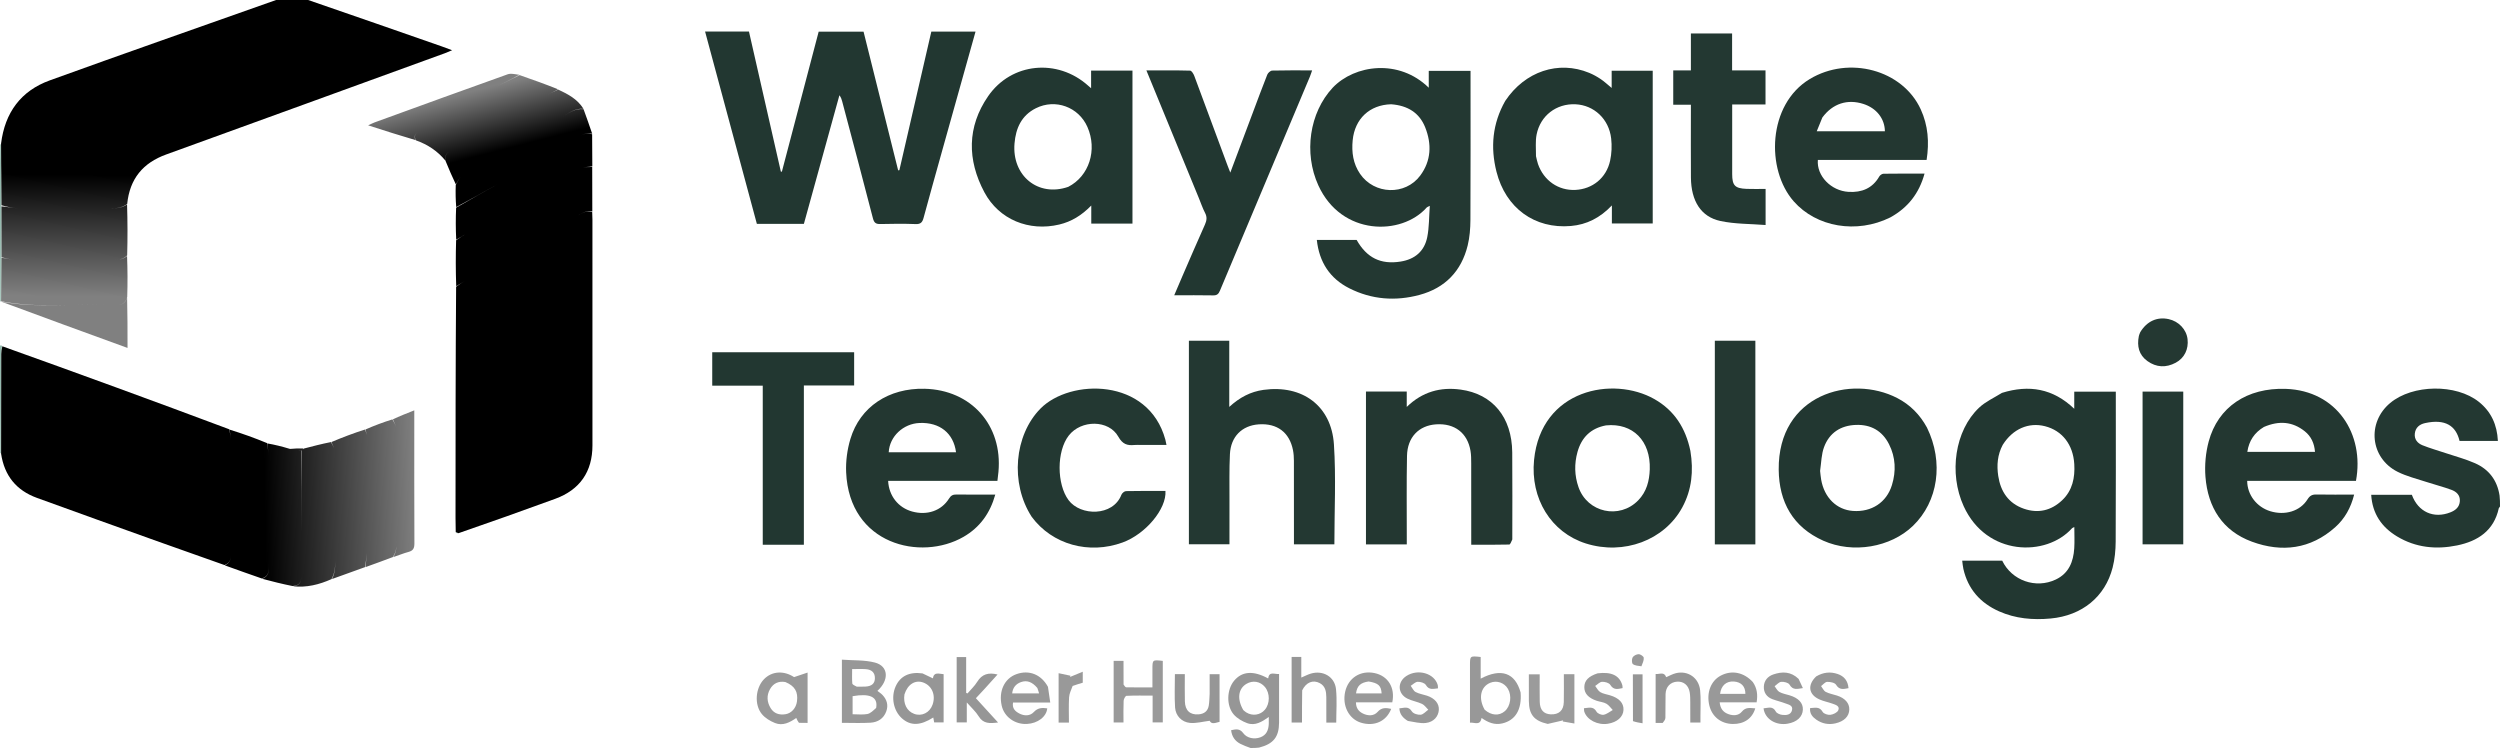
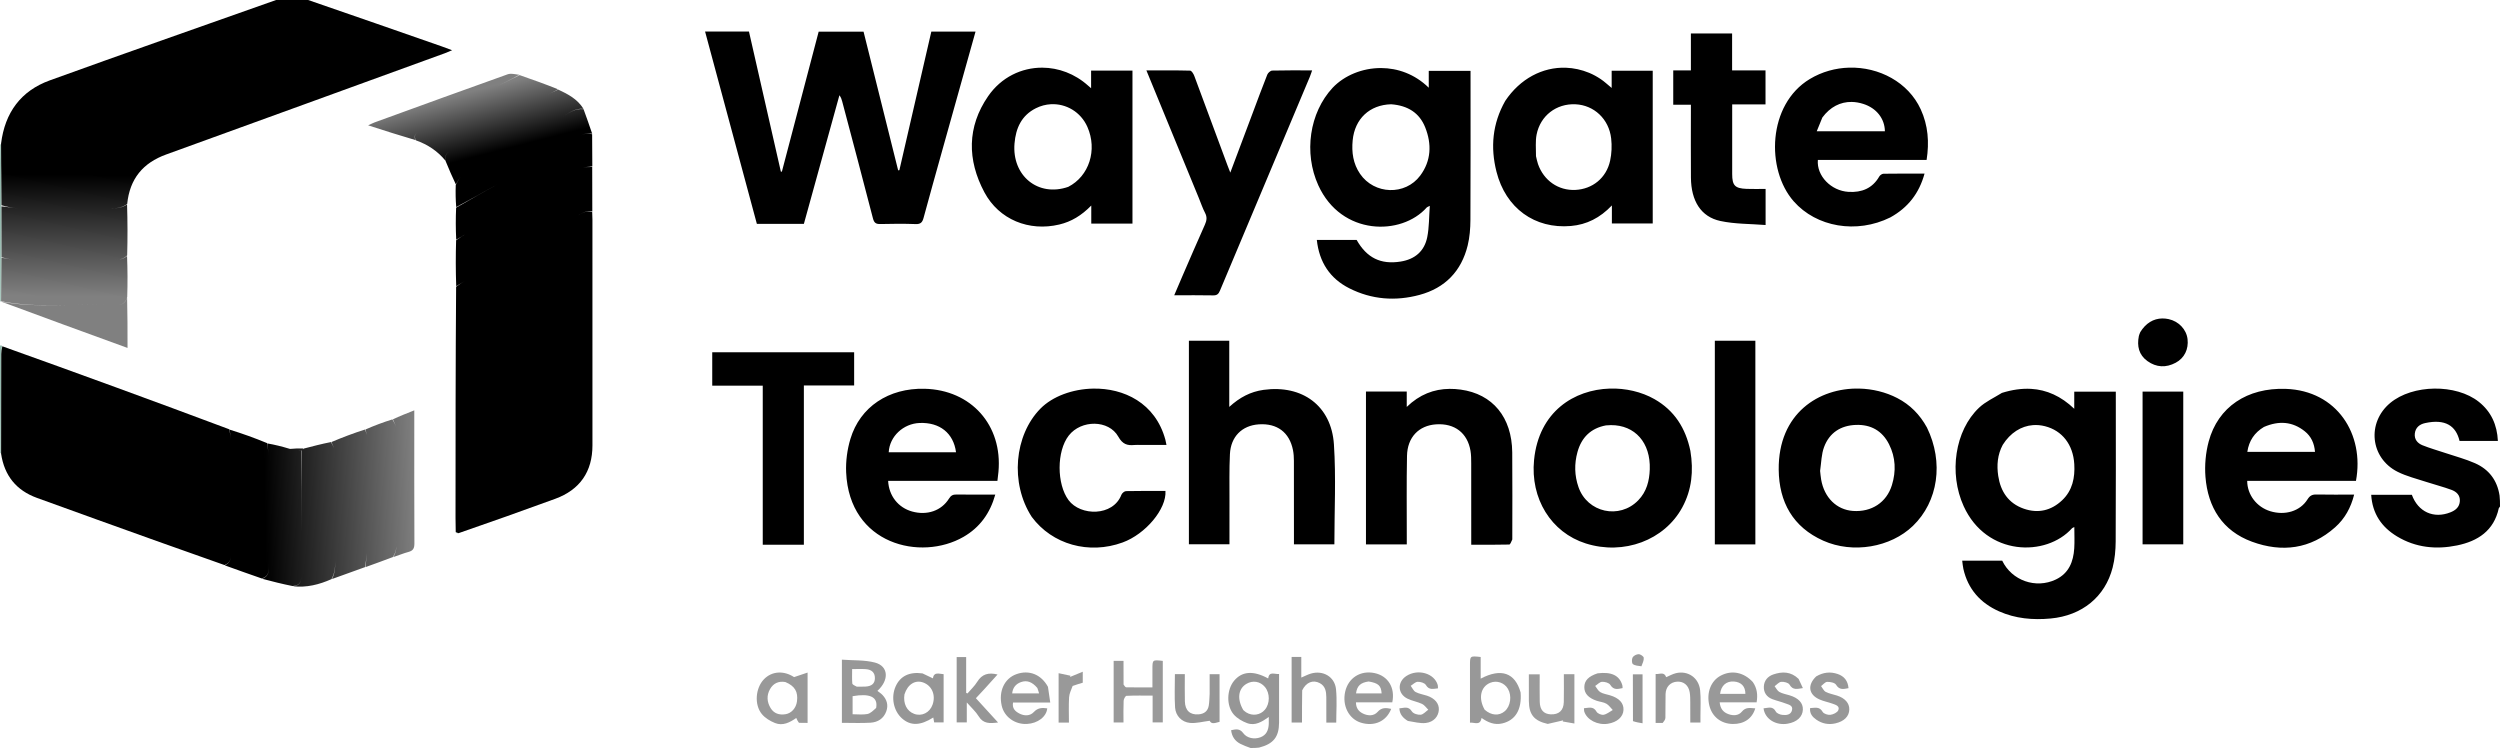
<svg xmlns="http://www.w3.org/2000/svg" xmlns:xlink="http://www.w3.org/1999/xlink" xml:space="preserve" viewBox="0 0 1992 596">
  <defs>
    <linearGradient id="c">
      <stop offset="0" style="stop-color:#000;stop-opacity:1" />
      <stop offset="1" style="stop-color:gray;stop-opacity:1" />
    </linearGradient>
    <linearGradient id="b">
      <stop offset="0" style="stop-color:#000;stop-opacity:1" />
      <stop offset="1" style="stop-color:gray;stop-opacity:1" />
    </linearGradient>
    <linearGradient id="a">
      <stop offset="0" style="stop-color:#000;stop-opacity:1" />
      <stop offset="1" style="stop-color:#7f7f7f;stop-opacity:1" />
    </linearGradient>
    <linearGradient xlink:href="#a" id="f" x1="693.405" x2="813.416" y1="-285.77" y2="-288.07" gradientUnits="userSpaceOnUse" />
    <linearGradient xlink:href="#b" id="e" x1="848.633" x2="835.834" y1="-577.719" y2="-627.291" gradientUnits="userSpaceOnUse" />
    <linearGradient xlink:href="#c" id="d" x1="482.914" x2="481.796" y1="-567.138" y2="-470.246" gradientUnits="userSpaceOnUse" />
  </defs>
-   <path d="M702.069-705.755c-60.129 21.305-120.354 42.342-180.336 64.05-22.972 8.315-35.775 25.602-38.817 50.368.052 16.488.122 32.559.22 49.096 4.4 1.139 8.766 2.36 13.14 2.394 11.907.096 23.814.105 35.722.102-11.908.003-23.815-.006-35.722-.102-4.374-.035-8.74-1.255-13.155-1.459-.012 13.821.02 27.175.053 40.528 3.496.674 6.99 1.911 10.49 1.933-3.5-.022-6.993-1.26-10.53-1.465-.114 11.883-.189 23.297-.22 34.703.044-.007.074-.09.074-.09 28.27 5.534 56.832 2.076 85.254 2.819-28.421-.742-56.975 2.735-85.093-2.492 33.507 12.46 66.855 24.594 100.537 36.85 0-13.999 0-27.13-.327-40.155-1.5 4.955-4.605 6.238-9.435 6.006 4.83.232 7.935-1.05 9.52-6.465.348-11.26.286-21.959-.133-32.635-3.314 2.766-6.814 3.117-10.735 3.094 3.92.023 7.421-.329 10.82-3.553.388-13.84.331-27.2-.081-40.547-4.989 3.281-10.257 3.082-15.594 3.061 5.337.021 10.605.219 15.687-3.486 2.04-20.227 12.636-32.786 31.104-39.473 74.056-26.817 148.063-53.771 222.084-80.686 1.565-.568 3.079-1.275 5.726-2.382-3.666-1.353-5.969-2.244-8.298-3.057-35.317-12.325-70.636-24.64-106.424-36.957z" style="fill:url(#d)" transform="translate(-482.068 705.755)" />
-   <path fill="#233832" d="M1992 403.55c-.332.775-.883 1.052-.966 1.431-3.918 17.929-16.714 26.224-33.259 29.616-16.638 3.411-32.914 1.797-47.783-7.162-12.297-7.409-19.692-18.109-20.62-33.18 10.918 0 21.655 0 32.393-.007 4.927 13.611 17.36 19.279 30.706 13.99 4.133-1.637 7.245-4.187 7.538-8.983s-2.846-7.524-6.685-8.947c-6.53-2.42-13.33-4.105-19.954-6.287-7.723-2.546-15.788-4.483-22.99-8.107-21.823-10.982-24.63-39.181-5.866-54.824 17.859-14.887 52.486-15.383 70.64-.891 9.818 7.838 14.528 18.262 15.162 31.124h-30.55c-2.862-12.052-11.34-17.728-27.472-14.206-4.337.947-7.626 3.51-8.165 8.32-.526 4.689 2.222 7.779 6.097 9.343 5.991 2.418 12.256 4.157 18.393 6.22 7.87 2.643 15.973 4.768 23.533 8.117 10.908 4.833 17.59 13.412 19.5 25.712.348 2.871.348 5.571.348 8.721z" />
+   <path d="M702.069-705.755c-60.129 21.305-120.354 42.342-180.336 64.05-22.972 8.315-35.775 25.602-38.817 50.368.052 16.488.122 32.559.22 49.096 4.4 1.139 8.766 2.36 13.14 2.394 11.907.096 23.814.105 35.722.102-11.908.003-23.815-.006-35.722-.102-4.374-.035-8.74-1.255-13.155-1.459-.012 13.821.02 27.175.053 40.528 3.496.674 6.99 1.911 10.49 1.933-3.5-.022-6.993-1.26-10.53-1.465a5019 5019 0 0 0-.22 34.703c.044-.007.074-.09.074-.09 28.27 5.534 56.832 2.076 85.254 2.819-28.421-.742-56.975 2.735-85.093-2.492 33.507 12.46 66.855 24.594 100.537 36.85 0-13.999 0-27.13-.327-40.155-1.5 4.955-4.605 6.238-9.435 6.006 4.83.232 7.935-1.05 9.52-6.465.348-11.26.286-21.959-.133-32.635-3.314 2.766-6.814 3.117-10.735 3.094 3.92.023 7.421-.329 10.82-3.553.388-13.84.331-27.2-.081-40.547-4.989 3.281-10.257 3.082-15.594 3.061 5.337.021 10.605.219 15.687-3.486 2.04-20.227 12.636-32.786 31.104-39.473 74.056-26.817 148.063-53.771 222.084-80.686 1.565-.568 3.079-1.275 5.726-2.382-3.666-1.353-5.969-2.244-8.298-3.057-35.317-12.325-70.636-24.64-106.424-36.957z" style="fill:url(#d)" transform="translate(-482.068 705.755)" />
+   <path d="M561.809 25.15c13.827 51.355 27.57 102.388 41.265 153.25h37.455l28.317-102.51c1.312 1.735 1.783 3.307 2.203 4.893 8.209 31.045 16.5 62.07 24.5 93.168.96 3.737 2.485 4.646 6.049 4.557 9.325-.231 18.67-.318 27.988.037 4.02.153 5.364-1.417 6.32-4.97 4.58-17.03 9.4-33.997 14.225-51.38h-.002c9.093-32.509 18.097-64.624 27.172-96.994h-35.223L716.62 135.61l-.97.13L688.08 25.22h-35.764l-29.32 111.582-.82-.082-25.397-111.57zm785.49 1.54v29.423h-14.06v27.313h14.066v6.092c0 17.332-.109 34.665.029 51.996.149 18.573 7.947 31.248 23.47 34.576 11.67 2.502 23.933 2.234 36.024 3.207V150.53c-5.245 0-10.23.171-15.197-.037-9.28-.388-11.41-2.68-11.424-11.834-.013-11.333 0-22.666 0-33.998v-21.45h26.557V56.08h-26.623V26.69zm126.154 27.206c-10.794.282-21.68 3.21-31.445 9.098-33.624 20.271-35.046 72.147-12.756 97.45 18.082 20.526 50.072 26.096 76.943 12.798 14.09-7.798 22.958-19.15 27.284-34.912-11.43 0-22.074-.066-32.713.102-1.158.018-2.756 1.139-3.366 2.199-5.476 9.528-14.038 12.854-24.453 12.256-13.956-.801-25.556-12.769-24.476-25.428h86.646c2.202-14.136 1.195-27.533-4.67-40.318-9.942-21.675-33.246-33.865-56.994-33.245m-642.935.018c-16.516-.07-32.73 7.605-43.178 22.744-16.856 24.421-16.715 50.822-2.97 76.563 11.64 21.8 35.595 31.424 59.677 25.68 9.556-2.28 17.695-7.162 25.48-15.133v14.392h32.823V56.242h-32.96v14.053c-1.423-1.224-1.9-1.618-2.36-2.031-10.639-9.556-23.667-14.295-36.512-14.35m417.197.053c-18.571-.663-36.533 8.752-48.358 26.457-10.225 18.07-11.88 36.976-6.962 56.406 7.347 29.035 30.497 45.746 59.3 43.236 12.531-1.092 23.192-6.423 32.653-16.375v14.354h32.543V56.369h-32.717v13.715c-3.306-2.712-5.835-5.123-8.696-7.04-2.887-1.934-5.985-3.664-9.195-4.99-6.12-2.526-12.378-3.866-18.568-4.087m-147.26.252c-14.943-.056-29.266 5.895-38.568 15.668-18.58 19.932-23.18 52.022-11.446 77.79 18.4 40.402 66.32 40.342 86.42 17.596.28-.316.792-.426 2.41-1.252-.654 8.824-.475 17.013-2.033 24.856-2.237 11.255-9.801 17.73-21.271 19.543-15.8 2.495-26.887-2.923-34.992-17.227h-31.73c1.905 17.653 10.37 30.678 25.915 38.53 17.834 9.008 36.764 10.419 55.914 5.256 20.363-5.49 33.351-18.905 38.373-39.393 1.606-6.555 2.15-13.51 2.186-20.287.2-37.816.095-75.632.095-113.45v-5.398h-33.298v13.45c-11.124-10.907-24.79-15.633-37.975-15.682m-169.309 1.857c-5.78-.008-11.651.024-17.699.024 14.106 34.332 27.873 67.835 41.783 101.695 1.727 4.2 3.042 8.185 4.967 11.851 1.74 3.313 1.335 6.09-.125 9.346-6.058 13.507-11.894 27.115-17.79 40.696-2.169 4.99-4.28 10.005-6.667 15.593 10.8 0 20.934-.135 31.06.08 3.067.065 4.286-1.154 5.388-3.78 23.8-56.758 47.688-113.479 71.542-170.212.662-1.573 1.16-3.215 1.897-5.285-11.166 0-21.492-.124-31.805.148-1.373.037-3.362 1.815-3.93 3.239-4.122 10.35-7.956 20.818-11.876 31.25-5.747 15.292-11.49 30.584-17.586 46.816-1.02-2.626-1.696-4.295-2.32-5.982-8.778-23.71-17.517-47.434-26.387-71.11-.611-1.63-2.135-4.127-3.291-4.158-5.689-.156-11.38-.203-17.16-.21m544.297 25.143c3.017.05 6.132.583 9.305 1.601 10.355 3.324 16.98 11.611 17.139 21.748h-54.295c1.56-3.834 3.006-7.38 4.451-10.927 6.184-8.385 14.349-12.572 23.4-12.422m-638.105 1.824c12.088-.645 23.827 6.145 29.101 18.074 8.101 18.321 1.393 39.292-15.28 47.774-24.08 8.356-44.955-8.956-42.798-34.586 1.026-12.184 5.531-22.283 16.998-28.053 3.88-1.952 7.95-2.994 11.979-3.209m271.098.037c13.264.97 22.562 6.834 27.164 18.399 5.285 13.278 4.834 26.618-3.965 38.431-11.958 16.054-36.638 15.155-47.947-1.392-5.536-8.097-6.803-17.16-5.88-26.705 1.66-17.16 13.487-28.27 30.628-28.733m146.882.01c14.747.66 26.691 11.701 28.461 27.236.666 5.842.403 12.062-.855 17.799-3.001 13.703-14.065 22.553-27.67 23.2-13.478.64-25.152-7.398-29.78-20.602-.71-2.027-1.073-4.176-1.597-6.27.031-6.309-.562-11.91.476-17.19 2.976-15.146 15.803-24.851 30.965-24.173m467.608 170.652c-7.072.088-13.234 3.814-17.547 10.89-.508 1.277-.957 2.192-1.149 3.159-1.587 7.961-.014 15.003 6.848 19.922 7.121 5.103 14.831 5.426 22.541 1.3 6.93-3.708 10.351-10.799 9.42-18.806-.895-7.707-7.044-14.203-15.084-15.94a22.5 22.5 0 0 0-5.03-.525m-356.549 17.748v162.283h32.295V271.49zm-419.064.03v162.148h32.322c0-11.866-.033-23.345.01-34.824.046-12.33-.243-24.679.357-36.983.682-13.986 9.642-22.818 22.965-23.74 14.625-1.013 24.489 6.358 27.293 20.57.543 2.752.712 5.617.722 8.432.06 20.496.034 40.993.034 61.49v5.125h32.216c0-26.773 1.374-53.314-.36-79.652-2.024-30.74-25.139-47.702-56.093-43.445h-.002c-10.395 1.476-18.913 5.952-27.3 13.584V271.52zm-379.801 9.154V307.3h40.248v126.754h32.761V307.143h40.061v-26.47zm913.857 28.945c-31.892-.702-64.564 19.591-64.096 64.65.268 25.743 11.281 45.742 35.545 56.563 23.635 10.542 53.663 5.277 71.385-11.783 20.148-19.395 24.717-50.708 11.195-78.371-5.676-10.41-13.474-18.228-23.654-23.496-9.2-4.76-19.744-7.329-30.375-7.563m-198.793.002c-28.025.885-56.378 18.073-60.236 56.877-3.05 30.671 13.514 57.762 41.246 66.531 30.195 9.548 62.638-2.509 76.865-28.752 7.598-14.016 9.075-29.042 6.444-45.029-3.772-18.102-12.727-32.188-28.637-41.228-10.271-5.835-22.943-8.801-35.682-8.399m657.147.006c-13.159.173-26.28 4.02-35.21 11.463-18.763 15.643-15.955 43.842 5.868 54.824 7.202 3.624 15.265 5.561 22.988 8.107 6.624 2.182 13.425 3.868 19.955 6.288 3.84 1.423 6.979 4.15 6.686 8.947s-3.406 7.345-7.54 8.982c-13.345 5.29-25.777-.379-30.704-13.99-10.738.007-21.477.008-32.395.008.928 15.07 8.324 25.77 20.621 33.18 14.87 8.959 31.145 10.573 47.783 7.162 16.545-3.392 29.34-11.689 33.258-29.618.083-.379.635-.654.967-1.43 0-3.15 0-5.85-.348-8.722-1.91-12.3-8.592-20.878-19.5-25.71-7.56-3.35-15.663-5.475-23.533-8.118-6.137-2.063-12.401-3.803-18.392-6.22-3.875-1.565-6.624-4.653-6.098-9.342.539-4.81 3.829-7.374 8.166-8.32 16.132-3.523 24.609 2.152 27.47 14.204h30.551c-.634-12.862-5.344-23.285-15.162-31.123-9.077-7.246-22.273-10.745-35.431-10.572m-1068.58.01c-16.522.278-32.52 6.205-42.116 15.943-20.809 21.12-24.37 59.386-6.92 86.291 16.334 22.026 45.58 30.155 72.383 20.371 18.341-6.695 35.114-26.724 34.147-41.056-10.461 0-20.943-.104-31.418.132-1.28.03-3.182 1.623-3.682 2.92-6.683 17.37-32.61 17.055-42.115 4.26-9.458-12.731-9.615-38.934.18-51.473 9.902-12.677 31.86-12.658 39.46.891 3.375 6.014 7.063 7.221 12.82 6.654 1.815-.179 3.66-.027 5.491-.027h20.08c-.41-1.962-.587-3.09-.885-4.184-8.017-29.468-33.28-41.129-57.425-40.722m-134.5.129c-28.48-.67-51.334 14.34-59.04 39.978-2.537 8.448-3.773 17.733-3.398 26.541 2.453 57.692 59.55 71.06 93.512 51.486 13.002-7.493 21.176-18.8 25.322-33.683-10.65 0-20.792.091-30.93-.06-2.792-.043-4.391.757-5.937 3.238-6.064 9.736-17.45 13.59-29.334 10.322-11.07-3.045-18.596-12.457-19.166-24.44h87.074c.335-2.906.628-5.053.824-7.207 3.377-37.157-21.69-65.301-58.927-66.175m881.752.078c-7.417-.433-15.166.692-23.262 3.213-6.357 3.954-13.104 6.981-18.188 11.773-19.3 18.192-24.255 52.213-12.295 78.488 18.206 39.995 65.81 40.582 86.37 17.56.341-.383.985-.502 1.802-.896 0 5.968.287 11.46-.06 16.91-.68 10.707-4.311 19.935-14.715 24.88-15.968 7.587-35.08.815-42.688-15.036h-31.879c.333 2.401.471 4.522.936 6.567 3.667 16.133 13.498 27.157 28.422 33.804 13.13 5.85 27.011 7.022 41.11 5.717 25.027-2.317 43.435-17.288 49.4-40.59 1.714-6.69 2.38-13.812 2.422-20.742.225-38.149.107-76.301.107-114.451v-4.943h-33.111v13.62c-10.576-10.106-22.01-15.153-34.371-15.874m-463.397.006c-12.465.124-23.9 4.47-34.103 14.384v-12.246h-32.493v121.813h32.52v-6.115c.025-21.485-.251-42.976.18-64.454.299-14.856 9.42-24.2 23.216-25.12 14.717-.98 24.971 6.846 27.383 21.13.547 3.26.549 6.636.559 9.96.048 19.653.023 39.307.023 58.96v5.885c10.405 0 20.35.088 30.287-.162.838-.021 1.62-2.32 2.426-4.043-.003-23.467.171-46.454-.049-69.436-.267-27.898-15.536-46.511-41.158-49.984a61 61 0 0 0-8.791-.572m666.316 0c-30.729-1.06-54.042 14.38-61.437 41.982-2.408 8.987-3.3 18.841-2.568 28.117 1.917 24.334 13.557 43.062 37.056 51.682 23.834 8.743 46.649 5.966 66.28-11.5 7.688-6.84 12.54-15.59 15.14-26.041-10.427 0-20.25.128-30.066-.072-3.35-.068-5.24.894-7.11 3.892-5.884 9.431-17.892 13.019-29.648 9.428-10.82-3.306-18.362-13.095-18.4-24.19h86.673c6.917-37.15-15.116-71.89-55.92-73.298m-114.11 2.175v121.7h32.419v-121.7zm-974.448 25c15.949-.62 26.989 8.008 29.008 23.327h-53.64c.704-12.666 11.644-22.82 24.632-23.327m1088.281.04c5.418.541 10.55 2.705 15.43 6.601 5.023 4.011 7.582 9.561 8.129 16.355h-53.924c1.303-8.839 5.7-15.326 13.223-19.824 6.021-2.594 11.724-3.674 17.142-3.133m-342.273 1.505c11.91-.426 20.989 4.643 26.416 15.395 5.284 10.466 5.7 21.507 2.304 32.55-4.27 13.895-16.292 21.656-31.058 20.6-12.991-.928-22.822-10.581-25.326-24.941-.4-2.293-.57-4.627-.844-6.942.977-6.935 1.047-13.314 3.133-18.945 4.228-11.413 13.235-17.28 25.375-17.717m141.113.166c3.14-.236 6.366.05 9.615.88 13.641 3.48 22.358 14.597 23.291 30.146.651 10.86-1.446 21.08-9.685 28.865-8.698 8.22-19.112 10.67-30.508 6.71-12.267-4.261-18.527-13.712-20.397-26.103-1.285-8.514-.61-16.963 3.594-24.789 6.046-9.586 14.672-15 24.09-15.709m-336.307.002c19.256-.091 31.7 14.071 30.971 35.221-.318 9.231-2.515 17.823-9.182 24.686-14.98 15.425-40.501 9.826-47.595-10.452-3.23-9.233-3.431-18.64-.83-28.029 3.222-11.634 10.638-18.952 22.697-21.215a41 41 0 0 1 3.94-.21" />
  <path fill="#969696" d="M996.438 596c-2.991-1.09-5.618-2.037-8.082-3.302-4.249-2.182-6.765-5.663-7.416-10.856 3.767-.816 6.871-1.538 9.662 2.314 2.942 4.059 8.835 5.125 13.635 3.348 4.96-1.835 6.486-5.848 6.722-10.647.08-1.653.013-3.313.013-5.575-5.442 3.857-10.904 7.274-17.25 4.912-3.875-1.442-7.927-3.752-10.603-6.808-6.142-7.014-5.665-19.884.182-26.931 6.348-7.65 15.369-8.312 27.16-1.872.804-5.922 4.917-3.278 8.71-3.517v23.18c0 5.163.02 10.326-.01 15.488-.057 11.501-4.484 17.016-15.957 19.965-2.25.301-4.292.301-6.771.301m-5.782-30.227c.775.626 1.494 1.34 2.333 1.864 4.98 3.107 11.224 2.188 14.884-2.146 4.108-4.863 4.134-13.153.058-18.07-3.769-4.547-9.74-5.549-14.832-2.488-6.438 3.868-7.609 12-2.442 20.84z" />
-   <path fill="#93b9ad" d="M0 115.469a.62.62 0 0 1 .615-.637c.286 16.075.354 32.145.407 49.151.019 14.288.051 27.64.044 41.462-.115 11.883-.19 23.297-.265 34.71 0 0-.438.117-.62-.02C0 198.646 0 157.293 0 115.47M.851 361.137s-.438.013-.645-.062C0 332.645 0 304.292 0 275.469c.591-.41 1.183-.35 1.657.237-.305 2.483-.654 4.436-.66 6.39-.076 26.348-.105 52.695-.146 79.041" />
+   <path fill="#93b9ad" d="M0 115.469a.62.62 0 0 1 .615-.637c.286 16.075.354 32.145.407 49.151.019 14.288.051 27.64.044 41.462-.115 11.883-.19 23.297-.265 34.71 0 0-.438.117-.62-.02C0 198.646 0 157.293 0 115.47m.851 245.667s-.438.013-.645-.062C0 332.645 0 304.292 0 275.469c.591-.41 1.183-.35 1.657.237-.305 2.483-.654 4.436-.66 6.39-.076 26.348-.105 52.695-.146 79.041" />
  <path d="M888.717-646.95c-.736.034-1.442.149-2.104.384-35.407 12.614-70.72 25.495-106.048 38.33-1.41.513-2.74 1.239-5.164 2.35 13.362 4.291 25.517 8.194 37.666 11.733-1.309-3.216-.153-4.96 1.974-6.39-2.122 1.433-3.243 3.199-1.66 6.581 9.696 3.425 17.456 8.695 23.668 16.268-.751-3.907.83-6.136 3.793-8.082-2.96 1.95-4.53 4.215-3.69 8.408 2.667 6.439 5.23 12.55 8.09 18.463 1.639-2.29 2.648-5.022 4.35-6.666-1.703 1.65-2.715 4.435-4.383 7.13-.216 6.34-.1 12.017.373 17.686 11.311-6.144 22.334-12.16 33.201-18.445-10.867 6.284-21.89 12.299-33.279 18.906a274 274 0 0 0 .074 25.539c2.685-1.478 4.964-3.03 7.346-4.406-2.382 1.376-4.662 2.929-7.424 4.869a562 562 0 0 0 .078 36.54c2.688-1.48 4.972-3.034 7.356-4.415 29.665-17.189 59.325-34.387 89.047-51.479 3.618-2.08 7.252-4.86 12.04-3.562.032-12.156-.022-23.85-.078-35.543-2.88.293-6.197-.182-8.748.695 2.552-.883 5.877-.46 8.83-1.158.007-8.82-.071-17.176-.148-25.533-3.234-1.199-6.025-.607-8.928.896 2.904-1.509 5.7-2.147 8.983-1.304-2.258-6.803-4.57-13.197-6.883-19.592-7.045-.843-12.166 3.258-17.482 6.629 5.315-3.375 10.428-7.514 17.406-6.961-4.87-7.798-12.404-11.702-20.106-15.293-3.014 1.564-6 2.567-8.681 4.105 2.68-1.538 5.667-2.541 8.449-4.377-10.212-4.142-20.36-7.7-30.508-11.257-6.747 3.409-13.646 6.547-20.21 10.277 6.564-3.73 13.465-6.868 19.954-10.541-2.455-.266-4.946-.888-7.154-.785m53.264 113.304c-29.722 17.092-59.382 34.29-89.047 51.479-2.384 1.381-4.667 2.934-7.432 4.877-.45 61.668-.47 122.866-.474 184.064 0 3.821.108 7.644.166 11.465.544.21 1.088.417 2.16.867 26.04-8.962 51.58-18.09 77.056-27.39 19.732-7.203 29.72-21.66 29.721-42.6q.003-89.94-.016-179.879c0-1.994-.117-3.99-.18-5.984-4.701-1.76-8.336 1.02-11.954 3.101" style="fill:url(#e)" transform="translate(-482.068 705.755)" />
  <path d="M483.938-429.837c-.518 2.27-.866 4.225-.871 6.18-.077 26.347-.107 52.693-.125 79.443 2.646 17.638 12.267 29.248 28.543 35.17 31.755 11.554 63.57 22.95 95.38 34.352 18.014 6.456 36.071 12.794 54.108 19.185 4.542-1.735 5.246-5.112 5.21-9.691.036 4.58-.67 7.956-4.956 9.935 9.998 3.649 19.742 7.053 29.484 10.457 7.18-2.406 5.323-8.431 5.332-13.595-.01 5.164 1.848 11.19-5.096 13.812 8.152 2.186 16.067 4.155 24.223 5.795 6.44-.304 7.008-4.111 6.983-9.205.025 5.094-.543 8.902-6.624 9.394 10.874 1.204 20.966-1.368 30.698-5.71 2.475-4.524 2.993-9.28 3.011-14.088.02 4.798-.376 9.54-2.63 14.023 9.07-3.223 17.76-6.38 26.45-9.537.377-3.645.906-7.29 1.32-10.934-.374 3.644-.782 7.287-.952 10.928 7.457-2.65 14.548-5.295 21.639-7.937 3.242-4.62 3.063-9.864 3.046-15.188.017 5.324.197 10.569-2.673 15.182 4.29-1.4 8.14-3.048 12.146-4.11 3.75-.994 4.7-3.01 4.682-6.775-.156-33.302-.092-66.604-.092-99.906v-6.135c-6.246 2.473-11.72 4.64-17.035 7.16.948 2.514 2.375 4.755 2.728 6.969-.358-2.214-1.827-4.451-3.109-6.93a202 202 0 0 0-21.559 8.082c.457 1.561 1.009 2.979 1.383 4.352-.409-1.369-1.071-2.785-1.762-4.328-9.302 2.977-18.051 6.29-26.64 9.941.638 1.708 1.458 3.287 2.049 4.824-.628-1.533-1.565-3.11-2.428-4.803-7.599 1.52-14.658 3.36-21.717 5.2-.208.22-.518.448-.75.67.18-.241.285-.488.297-.752-3.776-.058-7.112-.036-10.332.336-.176-.039-.325-.051-.504-.092-6.216-1.881-11.95-3.291-17.69-4.272.317 3.545.913 6.656.92 9.77-.007-3.114-.601-6.226-1.17-10.024-10.082-4.172-19.919-7.661-29.757-10.72.322 3.548.92 6.667.928 9.787-.008-3.12-.606-6.24-1.18-10.04-60.36-22.617-120.47-44.554-180.908-66.175m233.648 82.55q.052.008.106.014zm1.83.22c.96.104 1.934.197 2.938.287-.184 21.18-.272 42.347-.276 63.511-.02-21.161-.011-42.323-.011-63.484-.872-.093-1.767-.209-2.65-.314" style="fill:url(#f)" transform="translate(-482.068 705.755)" />
-   <path fill="#223731" d="M750.13 122.196c-4.824 17.383-9.644 34.348-14.224 51.378-.956 3.554-2.299 5.123-6.32 4.97-9.318-.355-18.663-.267-27.988-.036-3.564.089-5.089-.819-6.05-4.556-8-31.099-16.291-62.123-24.5-93.168-.42-1.586-.89-3.16-2.202-4.894L640.53 178.4h-37.456c-13.696-50.862-27.438-101.895-41.265-153.25h34.97l25.396 111.57.822.083 29.32-111.583h35.763l27.569 110.519.97-.13 25.46-110.407h35.222c-9.075 32.37-18.079 64.485-27.172 96.994" />
-   <path fill="#233832" d="M1061.886 69.886c17.51-18.395 52.813-23.252 76.544.014V56.452h33.299v5.397c0 37.817.104 75.634-.096 113.45-.036 6.777-.58 13.731-2.186 20.286-5.022 20.488-18.01 33.905-38.373 39.394-19.15 5.163-38.08 3.752-55.914-5.256-15.546-7.852-24.01-20.877-25.916-38.53h31.73c8.105 14.304 19.193 19.722 34.992 17.227 11.47-1.812 19.035-8.289 21.272-19.544 1.558-7.843 1.378-16.031 2.033-24.855-1.618.826-2.131.936-2.41 1.252-20.1 22.746-68.021 22.806-86.42-17.595-11.735-25.769-7.133-57.86 11.446-77.792m46.548 13.194c-17.14.462-28.967 11.574-30.627 28.733-.924 9.545.345 18.607 5.88 26.704 11.31 16.547 35.988 17.447 47.946 1.393 8.799-11.813 9.25-25.153 3.965-38.431-4.602-11.565-13.9-17.43-27.164-18.399" />
-   <path fill="#223731" d="M1595.132 313.056c21.59-6.723 40.713-3.509 57.634 12.662v-13.621h33.11v4.944c0 38.15.118 76.302-.107 114.451-.041 6.93-.708 14.051-2.422 20.742-5.965 23.302-24.372 38.274-49.4 40.591-14.098 1.305-27.979.132-41.11-5.717-14.924-6.647-24.754-17.673-28.421-33.806-.465-2.045-.602-4.165-.935-6.566h31.879c7.607 15.851 26.719 22.624 42.687 15.036 10.404-4.944 14.034-14.174 14.714-24.88.347-5.45.061-10.941.061-16.909-.817.394-1.46.512-1.802.896-20.56 23.021-68.164 22.435-86.37-17.56-11.96-26.275-7.005-60.297 12.295-78.489 5.084-4.792 11.83-7.82 18.187-11.774m.656 41.389c-4.205 7.826-4.88 16.276-3.595 24.79 1.87 12.391 8.13 21.84 20.397 26.102 11.396 3.96 21.81 1.51 30.508-6.71 8.239-7.785 10.336-18.006 9.685-28.866-.933-15.549-9.65-26.665-23.291-30.145-12.996-3.316-25.643 2.047-33.704 14.829M1199.358 80.423c15.766-23.607 42.442-32.474 66.926-22.369 3.21 1.325 6.307 3.055 9.194 4.99 2.86 1.916 5.39 4.328 8.696 7.04V56.37h32.716v121.674h-32.542v-14.353c-9.461 9.952-20.122 15.283-32.653 16.375-28.803 2.51-51.953-14.2-59.3-43.235-4.918-19.43-3.262-38.338 6.963-56.408m24.519 44.03c.524 2.094.887 4.243 1.598 6.27 4.627 13.204 16.3 21.243 29.778 20.602 13.605-.646 24.669-9.497 27.67-23.2 1.258-5.737 1.522-11.956.856-17.798-1.77-15.535-13.714-26.578-28.461-27.238-15.162-.678-27.99 9.027-30.965 24.174-1.038 5.28-.445 10.881-.476 17.19M902.35 164.991v13.17h-32.822v-14.393c-7.785 7.971-15.926 12.852-25.482 15.132-24.082 5.745-48.037-3.88-59.677-25.68-13.744-25.741-13.886-52.141 2.97-76.562 18.576-26.915 55.375-30.235 79.69-8.394.46.413.937.806 2.361 2.03V56.242h32.96zm-51.192-16.1c16.674-8.482 23.383-29.453 15.282-47.774-7.032-15.906-25.56-22.674-41.08-14.866-11.467 5.77-15.972 15.87-16.998 28.054-2.157 25.63 18.717 42.942 42.796 34.586" />
-   <path fill="#233832" d="M1006.779 310.64c30.954-4.257 54.07 12.705 56.093 43.445 1.735 26.338.36 52.88.36 79.653h-32.217v-5.124c0-20.497.027-40.994-.032-61.49-.01-2.815-.181-5.68-.724-8.432-2.804-14.212-12.668-21.583-27.293-20.57-13.323.922-22.282 9.754-22.964 23.74-.6 12.304-.311 24.652-.357 36.981-.043 11.479-.01 22.958-.01 34.824h-32.323V271.52h32.164v52.704c8.387-7.632 16.907-12.108 27.302-13.584z" />
-   <path fill="#233731" d="M1506.195 173.243c-26.871 13.298-58.861 7.727-76.943-12.8-22.29-25.302-20.869-77.177 12.755-97.448 31.25-18.841 73.978-7.38 88.44 24.146 5.865 12.785 6.872 26.182 4.67 40.318h-86.646c-1.08 12.659 10.52 24.626 24.476 25.427 10.415.598 18.977-2.727 24.453-12.255.61-1.06 2.208-2.182 3.366-2.2 10.639-.168 21.282-.1 32.712-.1-4.325 15.762-13.193 27.114-27.283 34.912m-54.153-79.603c-1.445 3.547-2.89 7.094-4.45 10.928h54.295c-.159-10.137-6.783-18.424-17.138-21.748-12.693-4.075-24.462-.359-32.707 10.82M1853 383.148h-62.44c.038 11.095 7.58 20.884 18.4 24.19 11.756 3.591 23.766.004 29.65-9.427 1.87-2.998 3.758-3.962 7.108-3.894 9.816.2 19.64.072 30.067.072-2.6 10.452-7.452 19.201-15.14 26.041-19.631 17.466-42.446 20.243-66.28 11.5-23.499-8.62-35.14-27.346-37.057-51.68-.732-9.276.16-19.131 2.568-28.118 7.395-27.602 30.71-43.042 61.439-41.982 40.803 1.408 62.837 36.148 55.92 73.298zm-49.106-42.95c-7.522 4.498-11.92 10.985-13.223 19.824h53.924c-.547-6.794-3.105-12.345-8.128-16.356-9.76-7.793-20.53-8.657-32.573-3.468M766 383.148h-58.328c.57 11.983 8.097 21.395 19.166 24.44 11.885 3.268 23.27-.586 29.334-10.322 1.546-2.481 3.145-3.28 5.937-3.238 10.138.152 20.28.06 30.93.06-4.146 14.883-12.32 26.19-25.322 33.683-33.961 19.574-91.058 6.206-93.511-51.486-.375-8.808.86-18.092 3.398-26.54 7.705-25.639 30.558-40.65 59.038-39.98 37.237.874 62.306 29.02 58.929 66.177-.196 2.154-.489 4.3-.824 7.206zm-43.497-22.797h39.261c-2.019-15.319-13.06-23.947-29.009-23.326-12.988.506-23.926 10.66-24.631 23.326z" />
-   <path fill="#223731" d="M1535.399 340.677c13.522 27.663 8.953 58.977-11.195 78.372-17.722 17.06-47.75 22.326-71.385 11.784-24.264-10.821-35.277-30.821-35.545-56.563-.625-60.079 57.666-76.13 94.47-57.089 10.18 5.268 17.979 13.086 23.655 23.496m-85.144 34.556c.275 2.315.445 4.648.845 6.941 2.504 14.36 12.334 24.014 25.325 24.942 14.766 1.056 26.79-6.706 31.06-20.6 3.395-11.044 2.979-22.086-2.305-32.552-5.427-10.752-14.507-15.82-26.417-15.394-12.14.436-21.146 6.305-25.374 17.718-2.086 5.631-2.157 12.01-3.134 18.945M1346.895 359.248c2.632 15.987 1.155 31.014-6.443 45.03-14.227 26.243-46.672 38.3-76.867 28.752-27.732-8.769-44.296-35.861-41.246-66.532 5.612-56.442 63.05-67.15 95.918-48.478 15.91 9.04 24.867 23.126 28.638 41.228m-67.265-20.298c-12.059 2.263-19.475 9.58-22.697 21.214-2.601 9.388-2.4 18.797.83 28.03 7.094 20.278 32.615 25.875 47.596 10.45 6.667-6.863 8.864-15.454 9.182-24.685.777-22.56-13.432-37.169-34.91-35.01M955.23 157.795c-13.91-33.86-27.677-67.364-41.783-101.696 12.095 0 23.483-.124 34.86.189 1.156.031 2.68 2.527 3.291 4.157 8.87 23.676 17.61 47.4 26.387 71.11.625 1.687 1.3 3.357 2.319 5.983 6.096-16.232 11.839-31.526 17.586-46.818 3.92-10.432 7.755-20.898 11.878-31.249.567-1.424 2.557-3.202 3.93-3.239 10.313-.272 20.637-.148 31.803-.148-.737 2.07-1.233 3.713-1.895 5.286-23.855 56.733-47.743 113.453-71.543 170.21-1.102 2.627-2.322 3.847-5.388 3.782-10.127-.215-20.261-.08-31.06-.08 2.386-5.588 4.499-10.604 6.667-15.595 5.897-13.58 11.733-27.187 17.791-40.694 1.46-3.257 1.865-6.033.125-9.346-1.925-3.666-3.24-7.651-4.967-11.852" />
-   <path fill="#233731" d="M1204.996 429.841c-.807 1.724-1.588 4.023-2.426 4.044-9.937.25-19.882.162-30.287.162v-5.885c0-19.653.024-39.306-.024-58.96-.01-3.323-.01-6.7-.557-9.96-2.412-14.284-12.667-22.109-27.384-21.13-13.797.92-22.918 10.264-23.217 25.12-.431 21.478-.154 42.968-.179 64.453v6.116h-32.52V311.989h32.492v12.246c12.557-12.202 26.984-15.97 42.895-13.813 25.622 3.473 40.891 22.086 41.158 49.984.22 22.982.047 45.968.05 69.435" />
-   <path fill="#233832" d="M822.108 411.871c-17.45-26.905-13.889-65.17 6.92-86.29 23.619-23.97 86.038-24.852 99.541 24.779.298 1.093.474 2.22.885 4.182h-20.08c-1.831 0-3.678-.151-5.492.028-5.758.567-9.446-.64-12.82-6.654-7.6-13.549-29.558-13.568-39.46-.891-9.795 12.539-9.638 38.743-.18 51.474 9.506 12.795 35.433 13.109 42.116-4.261.5-1.297 2.4-2.89 3.68-2.92 10.475-.236 20.957-.133 31.418-.133.967 14.332-15.804 34.363-34.145 41.058-26.804 9.784-56.049 1.654-72.383-20.372" />
-   <path fill="#223731" d="M617.028 434.054h-9.268V307.3h-40.248v-26.626h113.07v26.468h-40.06v126.913z" />
-   <path fill="#233832" d="M1392.015 56.081h14.749v27.132h-26.557v21.45c0 11.332-.013 22.664 0 33.997.014 9.154 2.145 11.446 11.424 11.834 4.968.208 9.952.037 15.197.037v28.766c-12.091-.973-24.354-.706-36.024-3.208-15.524-3.328-23.321-16.002-23.47-34.575-.138-17.331-.03-34.664-.03-51.996v-6.092h-14.065V56.114h14.06V26.69h32.841v29.391h11.871z" />
-   <path fill="#243832" d="M1366.377 358v-86.51h32.295v162.283h-32.295z" />
-   <path fill="#233832" d="M1739.624 365v68.724h-32.42V312.026h32.42z" />
-   <path fill="#243832" d="M1705.378 264.632c5.308-8.71 13.419-12.342 22.578-10.365 8.04 1.736 14.189 8.233 15.084 15.94.931 8.007-2.49 15.097-9.42 18.806-7.71 4.125-15.421 3.802-22.542-1.301-6.862-4.919-8.435-11.96-6.848-19.921.192-.967.64-1.883 1.148-3.159" />
-   <path fill="#989898" d="M670.819 555v-29.382c9.1.693 18.07.144 26.328 2.312 10.85 2.849 11.503 13.95 1.974 22.555 1.412 1.13 2.972 2.093 4.17 3.39 3.416 3.701 4.664 8.012 2.905 12.9-2.116 5.878-6.792 8.711-12.6 9.071-7.28.452-14.61.11-22.777.11zm27.297 9.074c1.673-9.085-5.433-11.687-18.76-9.362v14.4c4.184 0 8.079.51 11.748-.18 2.443-.46 4.563-2.633 7.012-4.858m-15.48-16.952c2.329-.013 4.663.067 6.987-.056 5.05-.268 7.495-2.523 7.503-6.764.01-4.248-2.432-6.79-7.31-7.131-3.428-.24-6.888-.047-10.836-.047 0 4.169-.181 7.803.124 11.396.079.931 1.682 1.732 3.531 2.602M1211.614 551.74c1.08 13.681-4.096 22.21-14.632 24.687-6.125 1.441-11.378-.75-16.471-4.37-1.143 6.403-5.396 3.468-9.233 3.736V530.16c0-7.603 0-7.603 8.527-6.672v17.257c16.313-8.621 27.444-4.701 31.809 10.995m-28.66 13.738c5.292 4.689 11.5 5.142 16.08 1.173 4.596-3.98 5.749-12.248 2.482-17.799-2.91-4.947-8.944-6.97-14.208-4.765-7.49 3.139-9.588 12.125-4.353 21.39" />
-   <path fill="#999" d="M895.256 545.464c.728 1.052 1.408 2.162 2.109 2.176 6.77.132 13.544.079 20.887.079v-14.404c0-7.664 0-7.664 8.252-6.713v49.009h-8.098v-21.353c-7.32 0-14.085-.145-20.827.181-.853.041-2.202 2.526-2.268 3.928-.261 5.623-.108 11.266-.108 17.294h-7.848v-49.075h7.863c0 6.237 0 12.332.038 18.878M636.595 575.94c-.939-1.233-1.468-2.388-2.14-3.85-5.051 3.487-10.674 6.541-16.947 4.009-3.843-1.551-7.855-3.96-10.44-7.096-6.214-7.536-5.096-20.696 1.565-27.685 6.427-6.743 16.06-7.075 24.087-1.797l10.765-3.623v40.12c-2.264 0-4.372 0-6.89-.079m-10.787-32.482c-5.397-.99-9.625 1.013-12.243 5.623-2.84 5.001-2.527 10.276.498 15.175 2.671 4.326 6.833 5.575 11.68 4.858 4.88-.722 8.617-4.924 9.3-10.348.944-7.521-1.659-12.133-9.235-15.308M1396.67 543.474c3.402 4.969 4 10.103 2.997 16.168h-29.427c.516 5.094 2.867 7.908 7.007 9.395 3.955 1.422 8.095 1.155 10.623-1.952 3.242-3.985 6.818-2.844 10.721-2.68-2.356 8.097-8.93 12.585-17.848 12.463-9.454-.129-16.647-5.819-18.776-14.851-2.387-10.13 1.261-19.564 9.167-23.704 8.685-4.548 18.303-2.703 25.537 5.161m-13.26 9.418h7.31c.032-6.03-3.359-9.455-9.182-9.862-5.984-.419-10.19 3.206-10.976 9.862zM1108.515 564.825c-3.91 10.024-13.529 14.25-24.12 11.005-9.626-2.95-15.033-13.532-12.576-24.614 2.445-11.027 12.147-17.234 23.333-14.925 10.795 2.227 16.657 11.579 14.224 23.329h-28.96c.039 4.574 2.146 7.272 5.606 8.943 4.088 1.974 8.676 2.046 11.609-1.283 3.29-3.737 6.788-3.342 10.884-2.455M1090.538 543c-6.492.907-9.232 3.457-10.06 9.49h20.404c-.459-6.18-2.52-8.15-10.344-9.49" />
+   <path fill="#989898" d="M670.819 555v-29.382c9.1.693 18.07.144 26.328 2.312 10.85 2.849 11.503 13.95 1.974 22.555 1.412 1.13 2.972 2.093 4.17 3.39 3.416 3.701 4.664 8.012 2.905 12.9-2.116 5.878-6.792 8.711-12.6 9.071-7.28.452-14.61.11-22.777.11zm27.297 9.074c1.673-9.085-5.433-11.687-18.76-9.362v14.4c4.184 0 8.079.51 11.748-.18 2.443-.46 4.563-2.633 7.012-4.858m-15.48-16.952c2.329-.013 4.663.067 6.987-.056 5.05-.268 7.495-2.523 7.503-6.764.01-4.248-2.432-6.79-7.31-7.131-3.428-.24-6.888-.047-10.836-.047 0 4.169-.181 7.803.124 11.396.079.931 1.682 1.732 3.531 2.602m528.979 4.618c1.08 13.681-4.096 22.21-14.632 24.687-6.125 1.441-11.378-.75-16.471-4.37-1.143 6.403-5.396 3.468-9.233 3.736V530.16c0-7.603 0-7.603 8.527-6.672v17.257c16.313-8.621 27.444-4.701 31.809 10.995m-28.66 13.738c5.292 4.689 11.5 5.142 16.08 1.173 4.596-3.98 5.749-12.248 2.482-17.799-2.91-4.947-8.944-6.97-14.208-4.765-7.49 3.139-9.588 12.125-4.353 21.39" />
+   <path fill="#999" d="M895.256 545.464c.728 1.052 1.408 2.162 2.109 2.176 6.77.132 13.544.079 20.887.079v-14.404c0-7.664 0-7.664 8.252-6.713v49.009h-8.098v-21.353c-7.32 0-14.085-.145-20.827.181-.853.041-2.202 2.526-2.268 3.928-.261 5.623-.108 11.266-.108 17.294h-7.848v-49.075h7.863c0 6.237 0 12.332.038 18.878M636.595 575.94c-.939-1.233-1.468-2.388-2.14-3.85-5.051 3.487-10.674 6.541-16.947 4.009-3.843-1.551-7.855-3.96-10.44-7.096-6.214-7.536-5.096-20.696 1.565-27.685 6.427-6.743 16.06-7.075 24.087-1.797l10.765-3.623v40.12c-2.264 0-4.372 0-6.89-.079m-10.787-32.482c-5.397-.99-9.625 1.013-12.243 5.623-2.84 5.001-2.527 10.276.498 15.175 2.671 4.326 6.833 5.575 11.68 4.858 4.88-.722 8.617-4.924 9.3-10.348.944-7.521-1.659-12.133-9.235-15.308m770.862.017c3.402 4.969 4 10.103 2.997 16.168h-29.427c.516 5.094 2.867 7.908 7.007 9.395 3.955 1.422 8.095 1.155 10.623-1.952 3.242-3.985 6.818-2.844 10.721-2.68-2.356 8.097-8.93 12.585-17.848 12.463-9.454-.129-16.647-5.819-18.776-14.851-2.387-10.13 1.261-19.564 9.167-23.704 8.685-4.548 18.303-2.703 25.537 5.161m-13.26 9.418h7.31c.032-6.03-3.359-9.455-9.182-9.862-5.984-.419-10.19 3.206-10.976 9.862zm-274.896 11.933c-3.91 10.024-13.529 14.25-24.12 11.005-9.626-2.95-15.033-13.532-12.576-24.614 2.445-11.027 12.147-17.234 23.333-14.925 10.795 2.227 16.657 11.579 14.224 23.329h-28.96c.039 4.574 2.146 7.272 5.606 8.943 4.088 1.974 8.676 2.046 11.609-1.283 3.29-3.737 6.788-3.342 10.884-2.455M1090.538 543c-6.492.907-9.232 3.457-10.06 9.49h20.404c-.459-6.18-2.52-8.15-10.344-9.49" />
  <path fill="#989898" d="M835.018 547.273c.665 4.182 1.194 8.002 1.815 12.482H807.18c-.815 4.713 1.739 7.014 4.905 8.705 4.037 2.156 8.614 2.159 11.63-1.083 3.298-3.546 6.726-3.523 10.728-2.96-.607 6.668-7.548 11.973-16.164 12.43-9.61.508-18.134-5.662-20.123-14.568-2.58-11.558 2.174-21.707 11.77-25.127 10.036-3.577 19.688.198 25.09 10.121m-8.477.889c-4.081-4.798-8.264-6.392-13.034-4.666-4.18 1.512-6.544 4.514-7.005 9.013h21.438c-.435-1.537-.738-2.609-1.4-4.347" />
-   <path fill="#969696" d="M735.07 536.57a621 621 0 0 1 8.254 3.94c.801-5.366 4.737-3.63 8.553-3.317v38.42h-7.537l-.701-3.907c-10.29 6.549-18.011 6.759-24.825.804-6.88-6.012-9.07-16.952-5.137-25.666 3.671-8.135 10.917-11.726 21.394-10.275m-14.406 16.741c-1.126 7.304 1.89 13.332 7.75 15.493 6.079 2.241 12.432-.955 14.68-7.387 2.666-7.628-.548-15.138-7.541-17.623-6.267-2.227-12.3 1.356-14.889 9.517M1037.584 550.072c-.15 8.684-.15 16.975-.15 25.617h-8.271v-52.243h7.708v16.443c2.912-1.226 5.223-2.468 7.686-3.19 9.651-2.828 18.96 2.526 19.973 12.431.888 8.694.185 17.55.185 26.623h-7.893c0-6.78.059-13.54-.021-20.299-.053-4.453-.727-8.756-5.196-11.138-5.395-2.874-10.89-.702-14.021 5.756M784.219 549.216a3774 3774 0 0 0-6.63 7.114l17.67 19.352c-6.577.8-11.762 1.133-15.45-4.918-2.297-3.77-5.776-6.82-9.469-11.046v15.903h-8.067v-52.095h7.568v28.572q.516.226 1.03.453c2.621-3.073 5.68-5.876 7.767-9.276 3.8-6.189 9-7.646 16.204-5.825-3.579 3.97-6.977 7.74-10.623 11.766" />
+   <path fill="#969696" d="M735.07 536.57a621 621 0 0 1 8.254 3.94c.801-5.366 4.737-3.63 8.553-3.317v38.42h-7.537l-.701-3.907c-10.29 6.549-18.011 6.759-24.825.804-6.88-6.012-9.07-16.952-5.137-25.666 3.671-8.135 10.917-11.726 21.394-10.275m-14.406 16.741c-1.126 7.304 1.89 13.332 7.75 15.493 6.079 2.241 12.432-.955 14.68-7.387 2.666-7.628-.548-15.138-7.541-17.623-6.267-2.227-12.3 1.356-14.889 9.517m316.919-3.238c-.15 8.684-.15 16.975-.15 25.617h-8.271v-52.243h7.708v16.443c2.912-1.226 5.223-2.468 7.686-3.19 9.651-2.828 18.96 2.526 19.973 12.431.888 8.694.185 17.55.185 26.623h-7.893c0-6.78.059-13.54-.021-20.299-.053-4.453-.727-8.756-5.196-11.138-5.395-2.874-10.89-.702-14.021 5.756m-253.365-.856a3774 3774 0 0 0-6.63 7.114l17.67 19.352c-6.577.8-11.762 1.133-15.45-4.918-2.297-3.77-5.776-6.82-9.469-11.046v15.903h-8.067v-52.095h7.568v28.572l1.03.453c2.621-3.073 5.68-5.876 7.767-9.276 3.8-6.189 9-7.646 16.204-5.825-3.579 3.97-6.977 7.74-10.623 11.766" />
  <path fill="#9b9b9b" d="M1233.252 576.822c-10.885-2.433-14.947-7.425-15.05-18.185-.067-6.963-.013-13.926-.013-21.341h8.644c0 7.301-.114 14.571.034 21.836.133 6.486 3.099 9.759 8.668 10.048 6.526.34 10.341-3.051 10.499-9.745.172-7.28.039-14.569.039-22.222h8.408v39.285l-9.322-1.633.38-.89c-3.958.958-7.917 1.916-12.288 2.847z" />
-   <path fill="#969696" d="M963.847 552.904V537.21h7.893c0 12.785 0 25.37.01 37.955-5.314 1.64-6.642 1.346-7.9-.85-5.551.677-10.703 2.17-15.668 1.697-6.63-.632-11.445-5.706-11.88-12.251-.58-8.734-.143-17.534-.143-26.6h7.91c0 7.225-.146 14.48.042 21.727.189 7.306 4.186 10.893 11.045 10.302 4.314-.37 7.23-2.556 7.975-6.898.501-2.923.497-5.932.718-9.388zM1324.85 576.022c-2.091.02-3.72.02-5.642.02v-38.994c3.202.327 6.773-2.118 8.389 2.523 2.608-1.09 5.093-2.523 7.767-3.176 9.537-2.33 18.305 3.659 19.308 13.666.678 6.766.205 13.647.243 20.477.01 1.627 0 3.254 0 5.192h-8.094c0-5.225.046-10.481-.018-15.737-.035-2.819.02-5.684-.458-8.444-.97-5.601-4.834-8.694-9.98-8.406-5.342.3-9.065 4.08-9.243 9.875-.195 6.325.05 12.664-.132 18.99-.039 1.347-1.092 2.664-2.14 4.014z" />
-   <path fill="#989898" d="M1121.775 574.446c-3.841-2.394-6.498-5.163-6.772-10.027 3.713-.223 7.154-2.123 10 2.467 1.078 1.738 4.686 2.84 6.982 2.616 2.132-.209 4.052-2.572 6.066-3.986-1.629-1.584-2.997-3.724-4.941-4.634-3.735-1.748-7.991-2.402-11.68-4.22-7.893-3.892-8.194-13.267-.815-18.04 9.185-5.943 22.297-2.169 24.979 7.216.216.754.112 1.6.17 2.647-3.696.312-7.07 1.674-9.651-2.718-.955-1.625-4.293-2.592-6.496-2.513-1.888.067-3.707 2.055-5.556 3.194 1.273 1.7 2.202 4.045 3.9 4.953 2.73 1.46 5.988 1.908 8.985 2.897 6.325 2.087 9.822 6.286 9.526 11.307-.304 5.163-4.002 9.698-10.35 10.461-4.55.548-9.338-.881-14.347-1.62M1272.923 536.514c11.198-1.381 17.457 1.713 19.757 9.47.18.609.117 1.29.193 2.292-3.813.769-7.1 1.809-9.821-2.612-.99-1.608-4.339-2.513-6.542-2.399-1.872.098-3.645 2.121-5.461 3.292 1.319 1.682 2.323 3.89 4.036 4.913 2.218 1.323 4.991 1.73 7.542 2.478 7.458 2.188 11.233 6.212 10.973 11.743-.262 5.56-5.035 9.79-12.4 10.988-8.16 1.328-16.73-3.05-18.867-9.69-.24-.75-.146-1.607-.226-2.67 3.801-.248 7.455-1.86 10.047 2.798.82 1.472 3.897 2.73 5.629 2.408 2.565-.478 4.851-2.452 7.256-3.79-1.687-1.723-3.112-3.916-5.132-5.046-2.252-1.26-5.08-1.446-7.595-2.29-6.789-2.281-9.997-5.897-9.928-10.99.07-5.092 3.269-8.484 10.539-10.895M1447.125 538.972c5.657-3.348 11.312-3.92 17.118-1.936 5.158 1.764 8.164 5.385 8.656 11.296-3.902.694-7.212 1.742-9.942-2.731-1.01-1.657-4.65-2.359-7.056-2.292-1.654.046-3.25 2.167-4.872 3.36 1.21 1.586 2.101 3.79 3.703 4.618 2.758 1.426 5.967 1.967 8.971 2.929 6.407 2.05 9.957 6.083 9.824 11.106-.147 5.529-4.144 9.458-11.034 11.043-5.524 1.272-10.64.26-15.196-2.907-3.011-2.094-5.497-4.796-5.015-9.237 3.774-.144 7.423-1.566 10.023 3.02.867 1.529 4.176 2.574 6.177 2.321 2.279-.288 5.458-1.79 6.256-3.629 1.437-3.31-2.038-4.336-4.5-5.22-3.43-1.23-7.082-1.91-10.402-3.367-8.736-3.835-9.925-11.462-2.711-18.374M1433.13 540.954c1.225 2.477 2.211 4.664 3.405 7.312-4.606.729-8.01 1.797-10.64-2.754-.905-1.568-4.393-2.403-6.595-2.23-1.842.146-3.53 2.249-5.285 3.485 1.24 1.569 2.176 3.688 3.79 4.578 2.423 1.336 5.313 1.84 8.02 2.647 7.172 2.138 10.903 6.11 10.699 11.437-.221 5.762-4.714 9.913-12.122 11.202-9.454 1.646-18.145-3.737-19.215-12.231 3.561-.197 7.215-2.22 9.794 2.58.765 1.422 3.285 2.422 5.114 2.634 3.148.364 6.801.11 7.771-3.7.988-3.88-2.691-4.463-5.2-5.42-3.4-1.299-6.986-2.113-10.4-3.386-4.543-1.694-7.018-5.223-6.838-9.986.18-4.76 3.06-8.179 7.472-9.701 7.134-2.461 14.078-2.446 20.23 3.533" />
+   <path fill="#969696" d="M963.847 552.904V537.21h7.893c0 12.785 0 25.37.01 37.955-5.314 1.64-6.642 1.346-7.9-.85-5.551.677-10.703 2.17-15.668 1.697-6.63-.632-11.445-5.706-11.88-12.251-.58-8.734-.143-17.534-.143-26.6h7.91c0 7.225-.146 14.48.042 21.727.189 7.306 4.186 10.893 11.045 10.302 4.314-.37 7.23-2.556 7.975-6.898.501-2.923.497-5.932.718-9.388zm361.003 23.118c-2.091.02-3.72.02-5.642.02v-38.994c3.202.327 6.773-2.118 8.389 2.523 2.608-1.09 5.093-2.523 7.767-3.176 9.537-2.33 18.305 3.659 19.308 13.666.678 6.766.205 13.647.243 20.477.01 1.627 0 3.254 0 5.192h-8.094c0-5.225.046-10.481-.018-15.737-.035-2.819.02-5.684-.458-8.444-.97-5.601-4.834-8.694-9.98-8.406-5.342.3-9.065 4.08-9.243 9.875-.195 6.325.05 12.664-.132 18.99-.039 1.347-1.092 2.664-2.14 4.014" />
+   <path fill="#989898" d="M1121.775 574.446c-3.841-2.394-6.498-5.163-6.772-10.027 3.713-.223 7.154-2.123 10 2.467 1.078 1.738 4.686 2.84 6.982 2.616 2.132-.209 4.052-2.572 6.066-3.986-1.629-1.584-2.997-3.724-4.941-4.634-3.735-1.748-7.991-2.402-11.68-4.22-7.893-3.892-8.194-13.267-.815-18.04 9.185-5.943 22.297-2.169 24.979 7.216.216.754.112 1.6.17 2.647-3.696.312-7.07 1.674-9.651-2.718-.955-1.625-4.293-2.592-6.496-2.513-1.888.067-3.707 2.055-5.556 3.194 1.273 1.7 2.202 4.045 3.9 4.953 2.73 1.46 5.988 1.908 8.985 2.897 6.325 2.087 9.822 6.286 9.526 11.307-.304 5.163-4.002 9.698-10.35 10.461-4.55.548-9.338-.881-14.347-1.62m151.148-37.932c11.198-1.381 17.457 1.713 19.757 9.47.18.609.117 1.29.193 2.292-3.813.769-7.1 1.809-9.821-2.612-.99-1.608-4.339-2.513-6.542-2.399-1.872.098-3.645 2.121-5.461 3.292 1.319 1.682 2.323 3.89 4.036 4.913 2.218 1.323 4.991 1.73 7.542 2.478 7.458 2.188 11.233 6.212 10.973 11.743-.262 5.56-5.035 9.79-12.4 10.988-8.16 1.328-16.73-3.05-18.867-9.69-.24-.75-.146-1.607-.226-2.67 3.801-.248 7.455-1.86 10.047 2.798.82 1.472 3.897 2.73 5.629 2.408 2.565-.478 4.851-2.452 7.256-3.79-1.687-1.723-3.112-3.916-5.132-5.046-2.252-1.26-5.08-1.446-7.595-2.29-6.789-2.281-9.997-5.897-9.928-10.99.07-5.092 3.269-8.484 10.539-10.895m174.202 2.458c5.657-3.348 11.312-3.92 17.118-1.936 5.158 1.764 8.164 5.385 8.656 11.296-3.902.694-7.212 1.742-9.942-2.731-1.01-1.657-4.65-2.359-7.056-2.292-1.654.046-3.25 2.167-4.872 3.36 1.21 1.586 2.101 3.79 3.703 4.618 2.758 1.426 5.967 1.967 8.971 2.929 6.407 2.05 9.957 6.083 9.824 11.106-.147 5.529-4.144 9.458-11.034 11.043-5.524 1.272-10.64.26-15.196-2.907-3.011-2.094-5.497-4.796-5.015-9.237 3.774-.144 7.423-1.566 10.023 3.02.867 1.529 4.176 2.574 6.177 2.321 2.279-.288 5.458-1.79 6.256-3.629 1.437-3.31-2.038-4.336-4.5-5.22-3.43-1.23-7.082-1.91-10.402-3.367-8.736-3.835-9.925-11.462-2.711-18.374m-13.995 1.982c1.225 2.477 2.211 4.664 3.405 7.312-4.606.729-8.01 1.797-10.64-2.754-.905-1.568-4.393-2.403-6.595-2.23-1.842.146-3.53 2.249-5.285 3.485 1.24 1.569 2.176 3.688 3.79 4.578 2.423 1.336 5.313 1.84 8.02 2.647 7.172 2.138 10.903 6.11 10.699 11.437-.221 5.762-4.714 9.913-12.122 11.202-9.454 1.646-18.145-3.737-19.215-12.231 3.561-.197 7.215-2.22 9.794 2.58.765 1.422 3.285 2.422 5.114 2.634 3.148.364 6.801.11 7.771-3.7.988-3.88-2.691-4.463-5.2-5.42-3.4-1.299-6.986-2.113-10.4-3.386-4.543-1.694-7.018-5.223-6.838-9.986.18-4.76 3.06-8.179 7.472-9.701 7.134-2.461 14.078-2.446 20.23 3.533" />
  <path fill="#999" d="M854.677 546.561c-1.188 3.205-2.657 6.102-2.831 9.075-.385 6.59-.12 13.217-.12 20.12h-8.224V536.4l9.461 2.017-.378.99c3.132-1.29 6.264-2.578 10.155-4.178v8.758c-2.494.74-5.125 1.52-8.063 2.574" />
  <path fill="#969696" d="M1301.149 574.6c-.08-12.584-.08-24.707-.08-37.283h7.719v38.992c-2.673-.442-5.116-.846-7.64-1.71z" />
  <path fill="#999" d="M1307.885 530.902c-2.537-.407-5.19-.45-6.806-1.767-.965-.786-.983-3.96-.184-5.342.798-1.38 3.149-2.541 4.813-2.533 1.422.007 3.907 1.698 4.022 2.837.217 2.137-.939 4.414-1.845 6.805" />
  <path fill="#518d7b" d="M363.056 424.303c.613-.1 1.157.109 1.85.58-.542.084-1.23-.093-1.85-.58" />
</svg>
